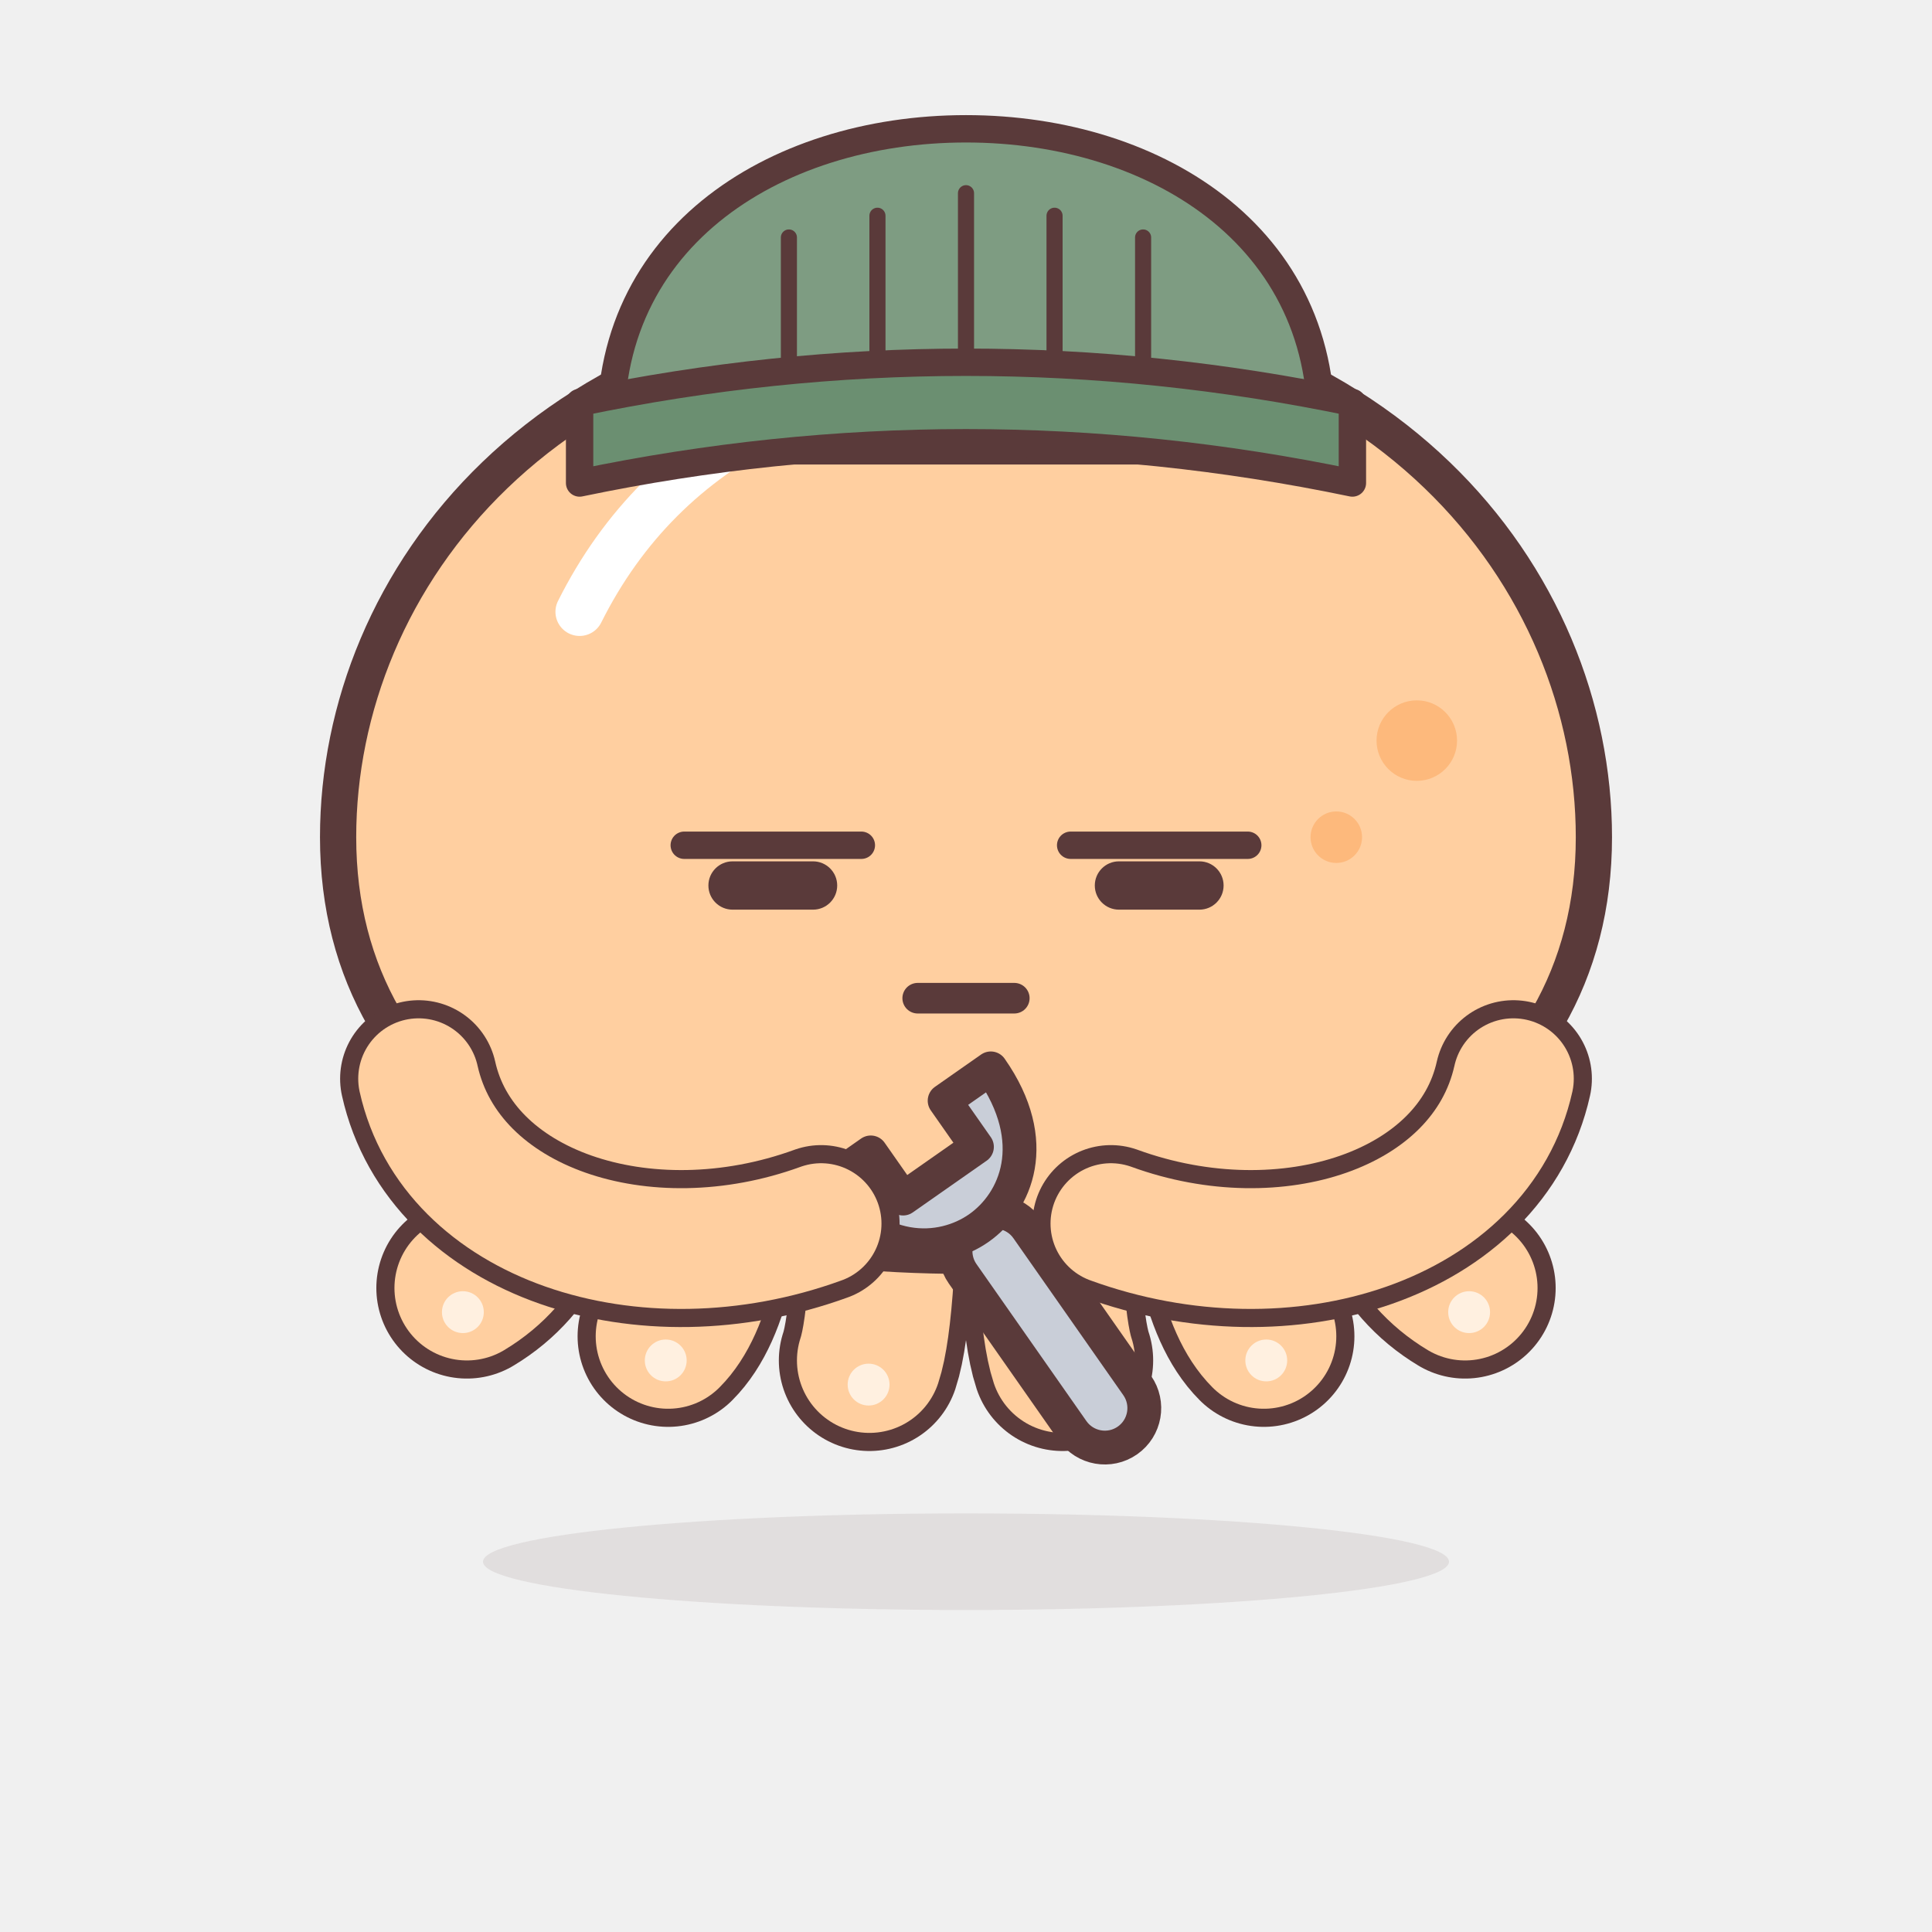
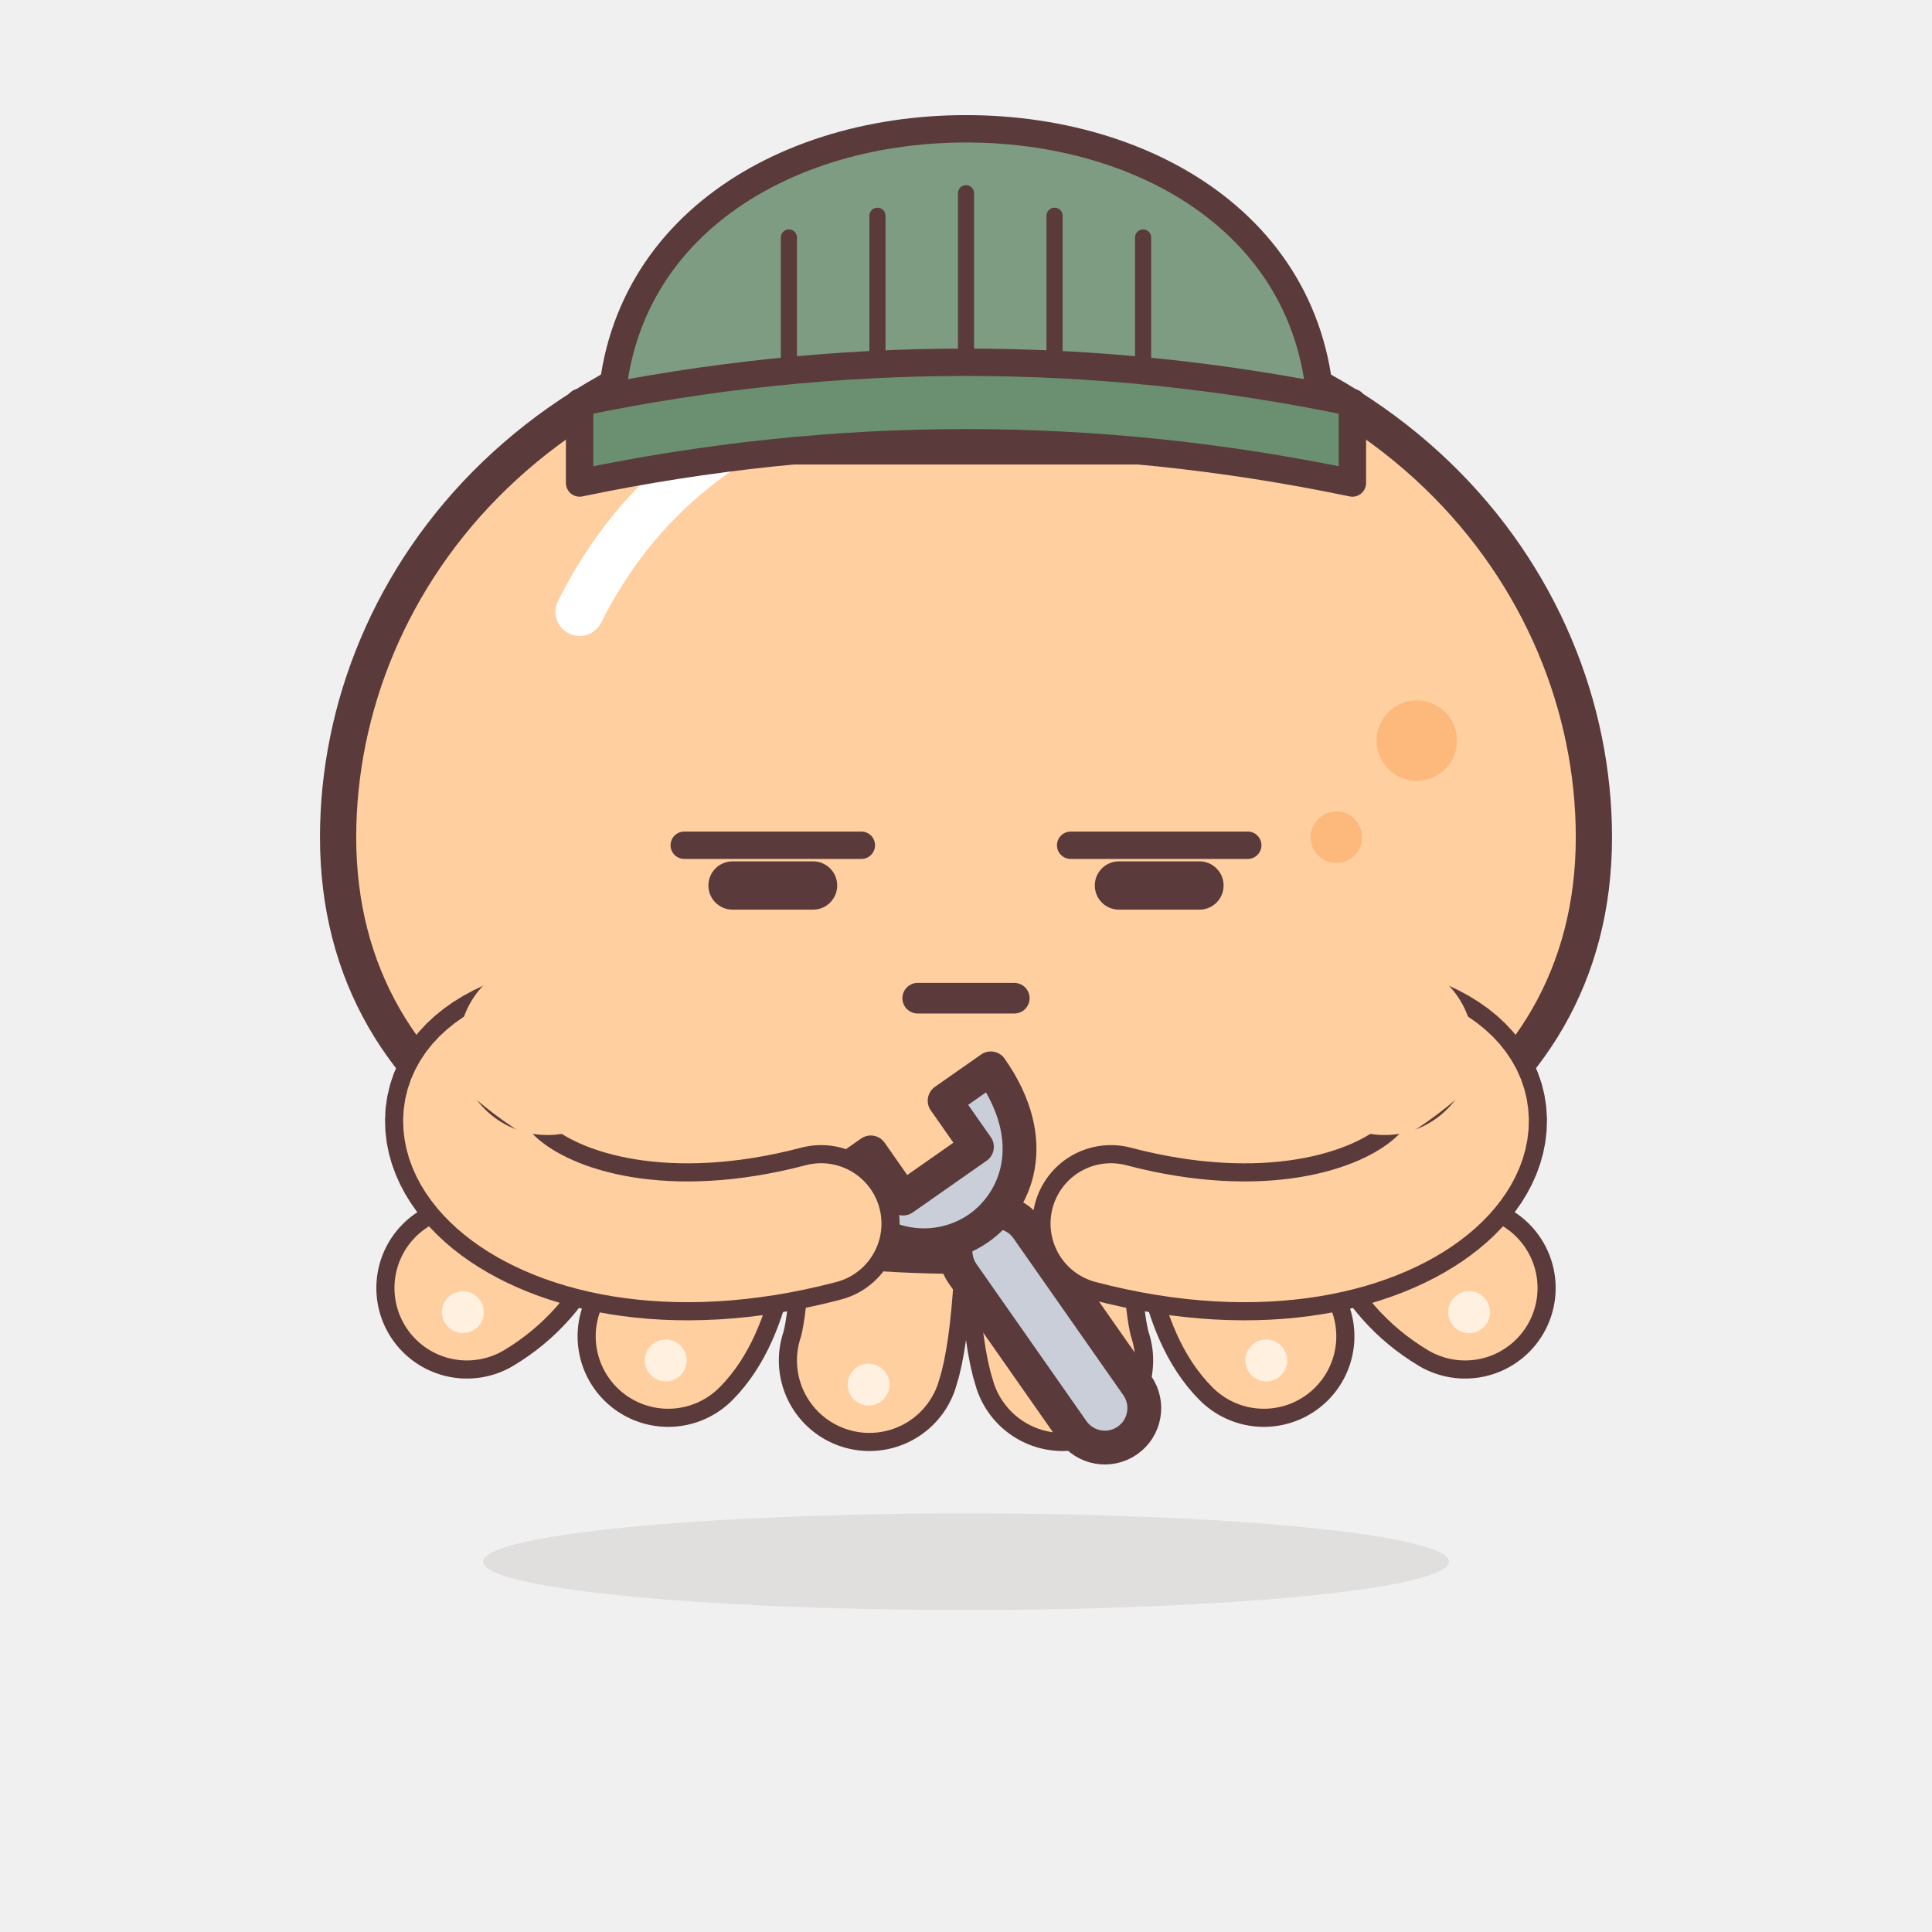
<svg xmlns="http://www.w3.org/2000/svg" viewBox="0 0 240 240" width="240" height="240">
  <ellipse cx="120" cy="194" rx="60" ry="6" fill="#5A3A3A" opacity="0.10" />
  <g fill="none" stroke-linecap="round" stroke-linejoin="round">
    <g stroke="#5A3A3A" stroke-width="22.5">
      <path d="M68 138 Q 68 154, 58 160" />
      <path d="M89 138 Q 89 160, 83 166" />
      <path d="M110 138 Q 110 163, 108 169" />
      <path d="M130 138 Q 130 163, 132 169" />
      <path d="M151 138 Q 151 160, 157 166" />
      <path d="M172 138 Q 172 154, 182 160" />
    </g>
    <g stroke="#FFCFA0" stroke-width="18">
      <path d="M68 138 Q 68 154, 58 160" />
      <path d="M89 138 Q 89 160, 83 166" />
      <path d="M110 138 Q 110 163, 108 169" />
      <path d="M130 138 Q 130 163, 132 169" />
      <path d="M151 138 Q 151 160, 157 166" />
      <path d="M172 138 Q 172 154, 182 160" />
    </g>
  </g>
  <g fill="none" stroke-linecap="round" stroke-linejoin="round">
    <g stroke="#5A3A3A" stroke-width="19.5" />
    <g stroke="#FFCFA0" stroke-width="15" />
  </g>
  <g fill="#FFF0E0">
    <circle cx="57.5" cy="163" r="2.6" />
    <circle cx="82.7" cy="169" r="2.6" />
    <circle cx="107.9" cy="172" r="2.6" />
    <circle cx="132.1" cy="172" r="2.6" />
    <circle cx="157.3" cy="169" r="2.6" />
    <circle cx="182.5" cy="163" r="2.6" />
  </g>
  <path d="M120 38 C 172 38, 198 72, 198 104 C 198 138, 166 156, 120 156 C 74 156, 42 138, 42 104 C 42 72, 68 38, 120 38 Z" fill="#FFCFA0" stroke="#5A3A3A" stroke-width="4.5" />
  <g fill="#FDB97C">
    <circle cx="176" cy="92" r="5" />
    <circle cx="166" cy="104" r="3.2" />
  </g>
  <path d="M72 76 Q 80 60, 96 52" fill="none" stroke="#FFFFFF" stroke-width="6" stroke-linecap="round" />
  <path d="M76 56 C 74 30, 96 16, 120 16 C 144 16, 166 30, 164 56 Z" fill="#7E9C82" stroke="#5A3A3A" stroke-width="3.4" stroke-linejoin="round" />
  <path d="M98 29.5 L 98 48" fill="none" stroke="#5A3A3A" stroke-width="2" stroke-linecap="round" stroke-linejoin="round" />
  <path d="M109 26.8 L 109 48" fill="none" stroke="#5A3A3A" stroke-width="2" stroke-linecap="round" stroke-linejoin="round" />
  <path d="M120 24.0 L 120 48" fill="none" stroke="#5A3A3A" stroke-width="2" stroke-linecap="round" stroke-linejoin="round" />
  <path d="M131 26.8 L 131 48" fill="none" stroke="#5A3A3A" stroke-width="2" stroke-linecap="round" stroke-linejoin="round" />
  <path d="M142 29.5 L 142 48" fill="none" stroke="#5A3A3A" stroke-width="2" stroke-linecap="round" stroke-linejoin="round" />
  <path d="M72 50 Q 120 40, 168 50 L 168 60 Q 120 50, 72 60 Z" fill="#6B8F71" stroke="#5A3A3A" stroke-width="3.4" stroke-linejoin="round" />
  <rect x="88" y="107" width="16" height="6" rx="3" fill="#5A3A3A" />
  <path d="M85 105 L 107 105" fill="none" stroke="#5A3A3A" stroke-width="3.4" stroke-linecap="round" stroke-linejoin="round" />
  <rect x="136" y="107" width="16" height="6" rx="3" fill="#5A3A3A" />
  <path d="M133 105 L 155 105" fill="none" stroke="#5A3A3A" stroke-width="3.4" stroke-linecap="round" stroke-linejoin="round" />
  <path d="M114 124 L 126 124" fill="none" stroke="#5A3A3A" stroke-width="3.8" stroke-linecap="round" stroke-linejoin="round" />
  <g transform="translate(124 156) scale(1.4) translate(-124 -156)">
    <g transform="rotate(-35 124 156)">
      <rect x="120.5" y="152" width="7" height="24" rx="3.5" fill="#C9CED8" stroke="#5A3A3A" stroke-width="3" />
      <path d="M115 142 C 115 150, 120 153, 124 153 C 128 153, 133 150, 133 142 L 128 142 L 128 147 L 120 147 L 120 142 Z" fill="#C9CED8" stroke="#5A3A3A" stroke-width="3" stroke-linejoin="round" />
    </g>
  </g>
-   <g fill="none" stroke-linecap="round" stroke-linejoin="round">
-     <g stroke="#5A3A3A" stroke-width="19.5">
-       <path d="M52 134 C 56 152, 80 160, 102 152" />
-       <path d="M188 134 C 184 152, 160 160, 138 152" />
-     </g>
-     <g stroke="#FFCFA0" stroke-width="15">
-       <path d="M52 134 C 56 152, 80 160, 102 152" />
-       <path d="M188 134 C 184 152, 160 160, 138 152" />
+   <mask id="ISTP-arms" maskUnits="userSpaceOnUse" x="0" y="0" width="240" height="240">
+     <rect width="240" height="240" fill="#fff" />
+     <circle cx="68.0" cy="130.0" r="11" fill="#000" />
+     <circle cx="172.0" cy="130.0" r="11" fill="#000" />
+   </mask>
+   <g mask="url(#ISTP-arms)">
+     <g fill="none" stroke-linecap="round" stroke-linejoin="round">
+       <g stroke="#5A3A3A" stroke-width="19.5">
+         <path d="M68 130 C 44 136, 64 162, 102 152" />
+         <path d="M172 130 C 196 136, 176 162, 138 152" />
+       </g>
+       <g stroke="#FFCFA0" stroke-width="15">
+         <path d="M68 130 C 44 136, 64 162, 102 152" />
+         <path d="M172 130 C 196 136, 176 162, 138 152" />
+       </g>
    </g>
  </g>
</svg>
